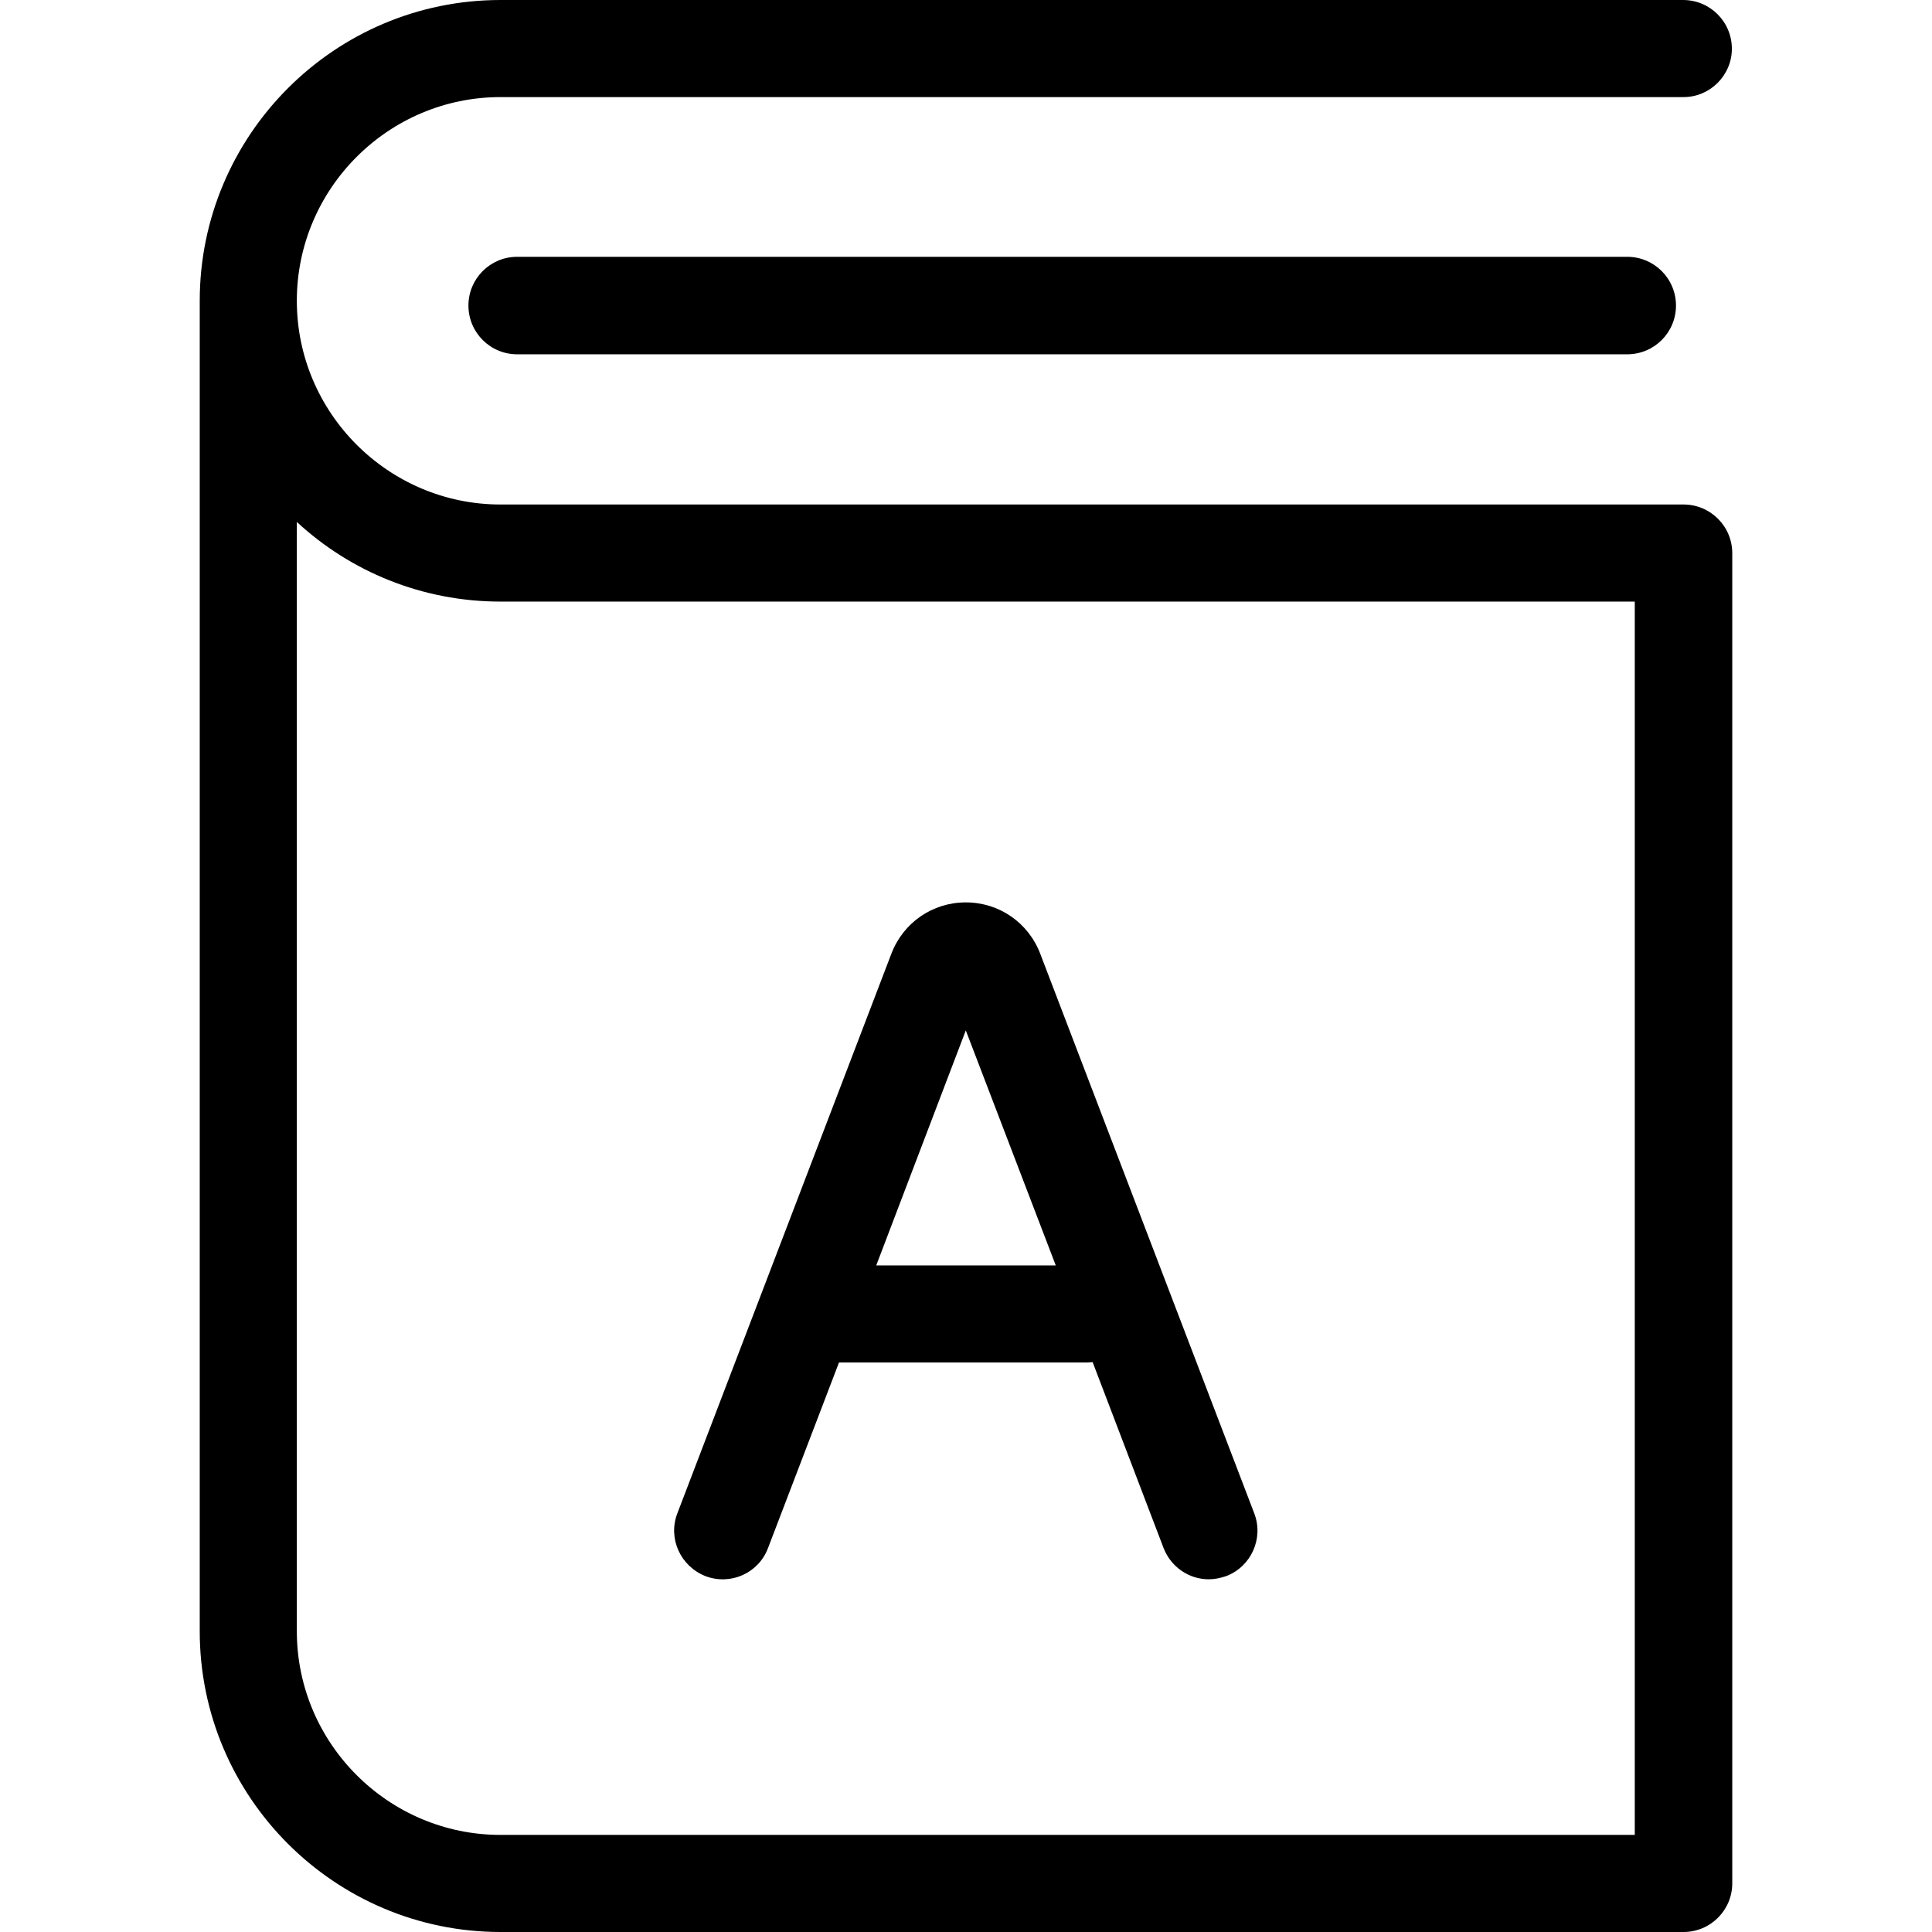
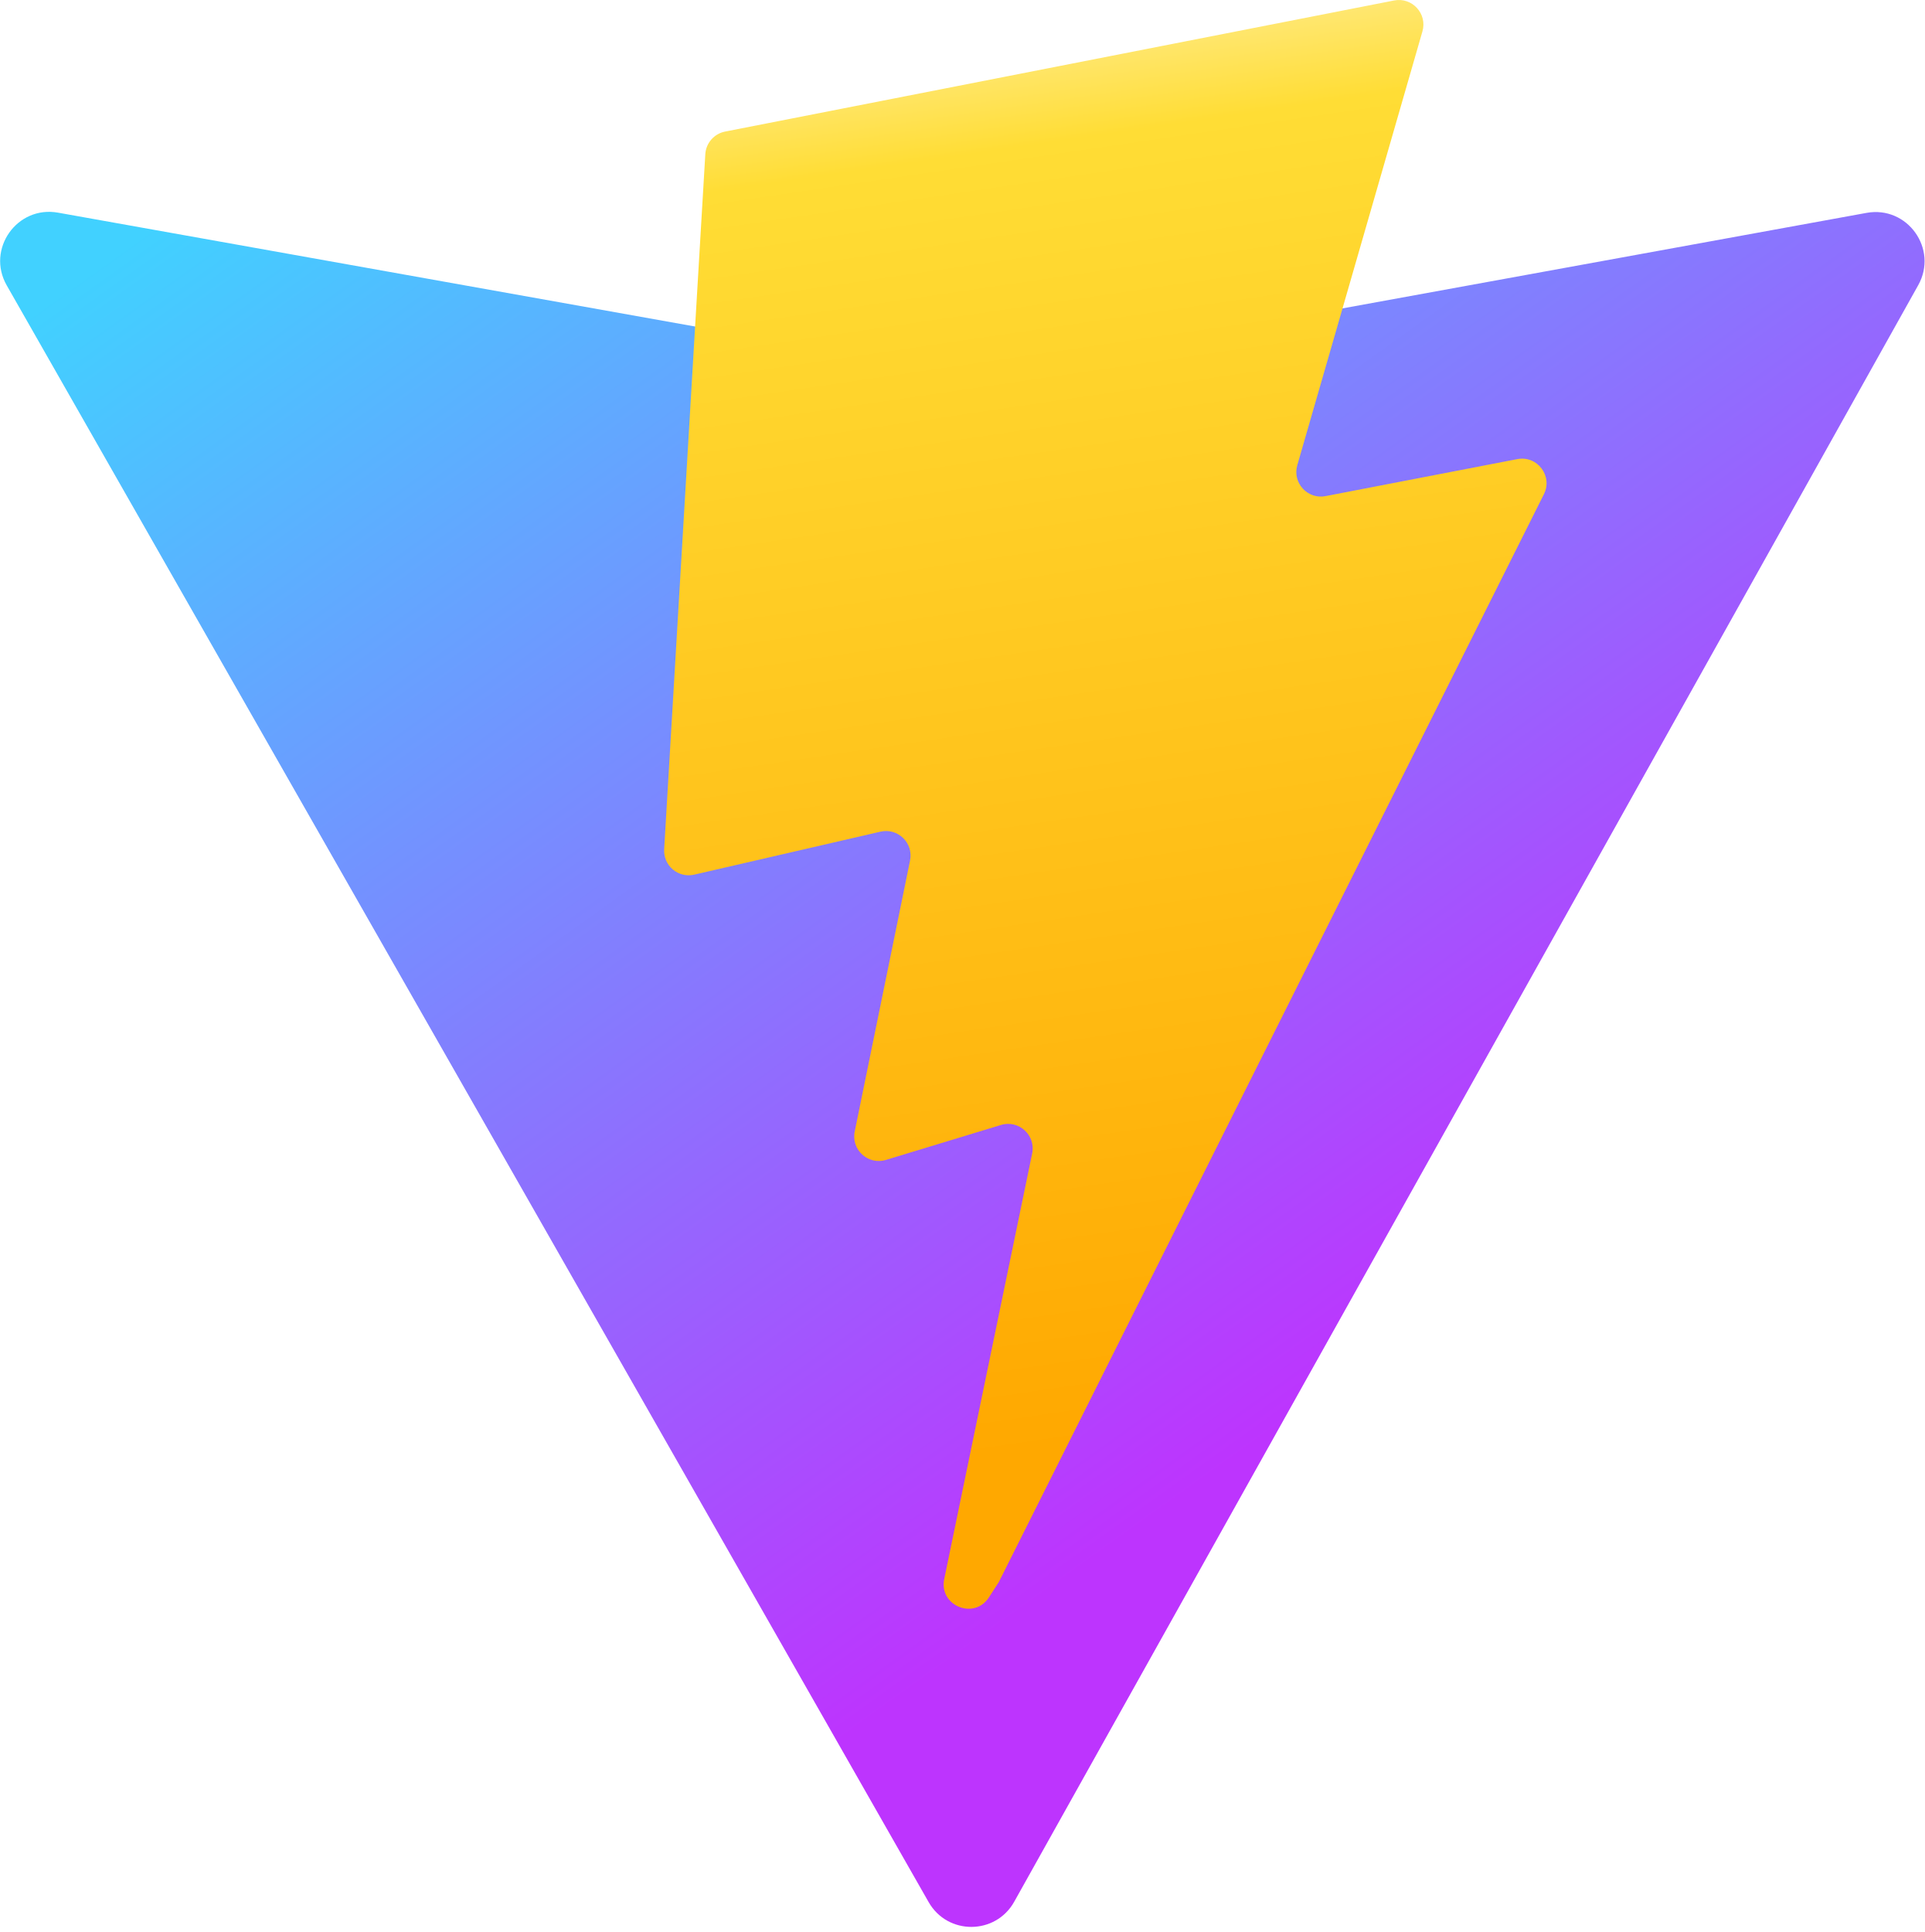
- <svg xmlns="http://www.w3.org/2000/svg" fill="#000000" height="800px" width="800px" version="1.1" id="Capa_1" viewBox="0 0 487.5 487.5" xml:space="preserve">
-   <g>
-     <g>
-       <path d="M437,12.3C437,5.5,431.5,0,424.7,0H126.3C84.4,0,50.4,34.1,50.4,75.9v335.7c0,41.9,34.1,75.9,75.9,75.9h298.5    c6.8,0,12.3-5.5,12.3-12.3V139.6c0-6.8-5.5-12.3-12.3-12.3H126.3c-28.3,0-51.4-23.1-51.4-51.4S98,24.5,126.3,24.5h298.5    C431.5,24.5,437,19,437,12.3z M126.3,151.8h286.2V463H126.3c-28.3,0-51.4-23.1-51.4-51.4V131.7    C88.4,144.2,106.5,151.8,126.3,151.8z" />
-       <path d="M130.5,64.8c-6.8,0-12.3,5.5-12.3,12.3s5.5,12.3,12.3,12.3h280.1c6.8,0,12.3-5.5,12.3-12.3s-5.5-12.3-12.3-12.3H130.5z" />
-       <path d="M178,397.7c6.3,2.4,13.4-0.7,15.8-7.1l17.9-46.8h62.7c0.5,0,0.9-0.1,1.3-0.1l17.9,46.9c1.9,4.9,6.5,7.9,11.4,7.9    c1.5,0,2.9-0.3,4.4-0.8c6.3-2.4,9.5-9.5,7.1-15.8l-54-141.2c-3-7.9-10.4-13-18.8-13c-8.4,0-15.8,5.1-18.8,13l-54,141.2    C168.5,388.2,171.7,395.2,178,397.7z M243.7,260l22.7,59.3h-45.3L243.7,260z" />
-     </g>
-   </g>
+ <svg xmlns="http://www.w3.org/2000/svg" aria-hidden="true" role="img" class="iconify iconify--logos" width="31.88" height="32" preserveAspectRatio="xMidYMid meet" viewBox="0 0 256 257">
+   <defs>
+     <linearGradient id="IconifyId1813088fe1fbc01fb466" x1="-.828%" x2="57.636%" y1="7.652%" y2="78.411%">
+       <stop offset="0%" stop-color="#41D1FF" />
+       <stop offset="100%" stop-color="#BD34FE" />
+     </linearGradient>
+     <linearGradient id="IconifyId1813088fe1fbc01fb467" x1="43.376%" x2="50.316%" y1="2.242%" y2="89.03%">
+       <stop offset="0%" stop-color="#FFEA83" />
+       <stop offset="8.333%" stop-color="#FFDD35" />
+       <stop offset="100%" stop-color="#FFA800" />
+     </linearGradient>
+   </defs>
+   <path fill="url(#IconifyId1813088fe1fbc01fb466)" d="M255.153 37.938L134.897 252.976c-2.483 4.44-8.862 4.466-11.382.048L.875 37.958c-2.746-4.814 1.371-10.646 6.827-9.67l120.385 21.517a6.537 6.537 0 0 0 2.322-.004l117.867-21.483c5.438-.991 9.574 4.796 6.877 9.62Z" />
+   <path fill="url(#IconifyId1813088fe1fbc01fb467)" d="M185.432.063L96.44 17.501a3.268 3.268 0 0 0-2.634 3.014l-5.474 92.456a3.268 3.268 0 0 0 3.997 3.378l24.777-5.718c2.318-.535 4.413 1.507 3.936 3.838l-7.361 36.047c-.495 2.426 1.782 4.5 4.151 3.78l15.304-4.649c2.372-.72 4.652 1.36 4.15 3.788l-11.698 56.621c-.732 3.542 3.979 5.473 5.943 2.437l1.313-2.028l72.516-144.72c1.215-2.423-.88-5.186-3.54-4.672l-25.505 4.922c-2.396.462-4.435-1.77-3.759-4.114l16.646-57.705c.677-2.35-1.37-4.583-3.769-4.113Z" />
</svg>
